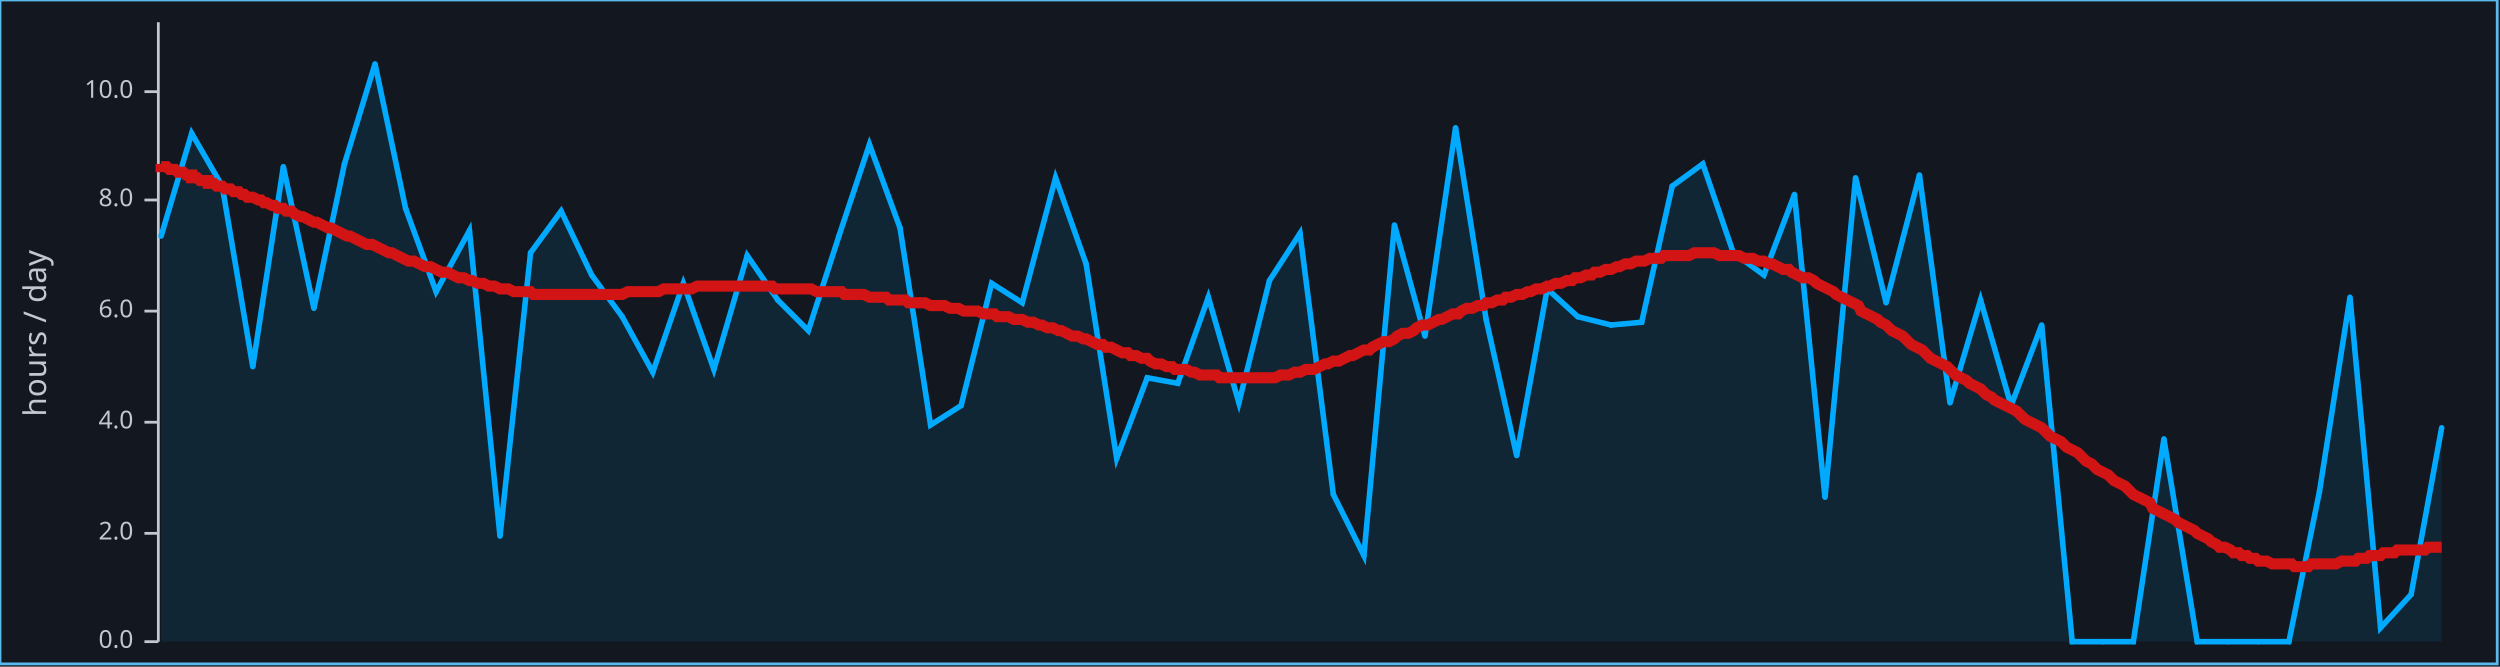
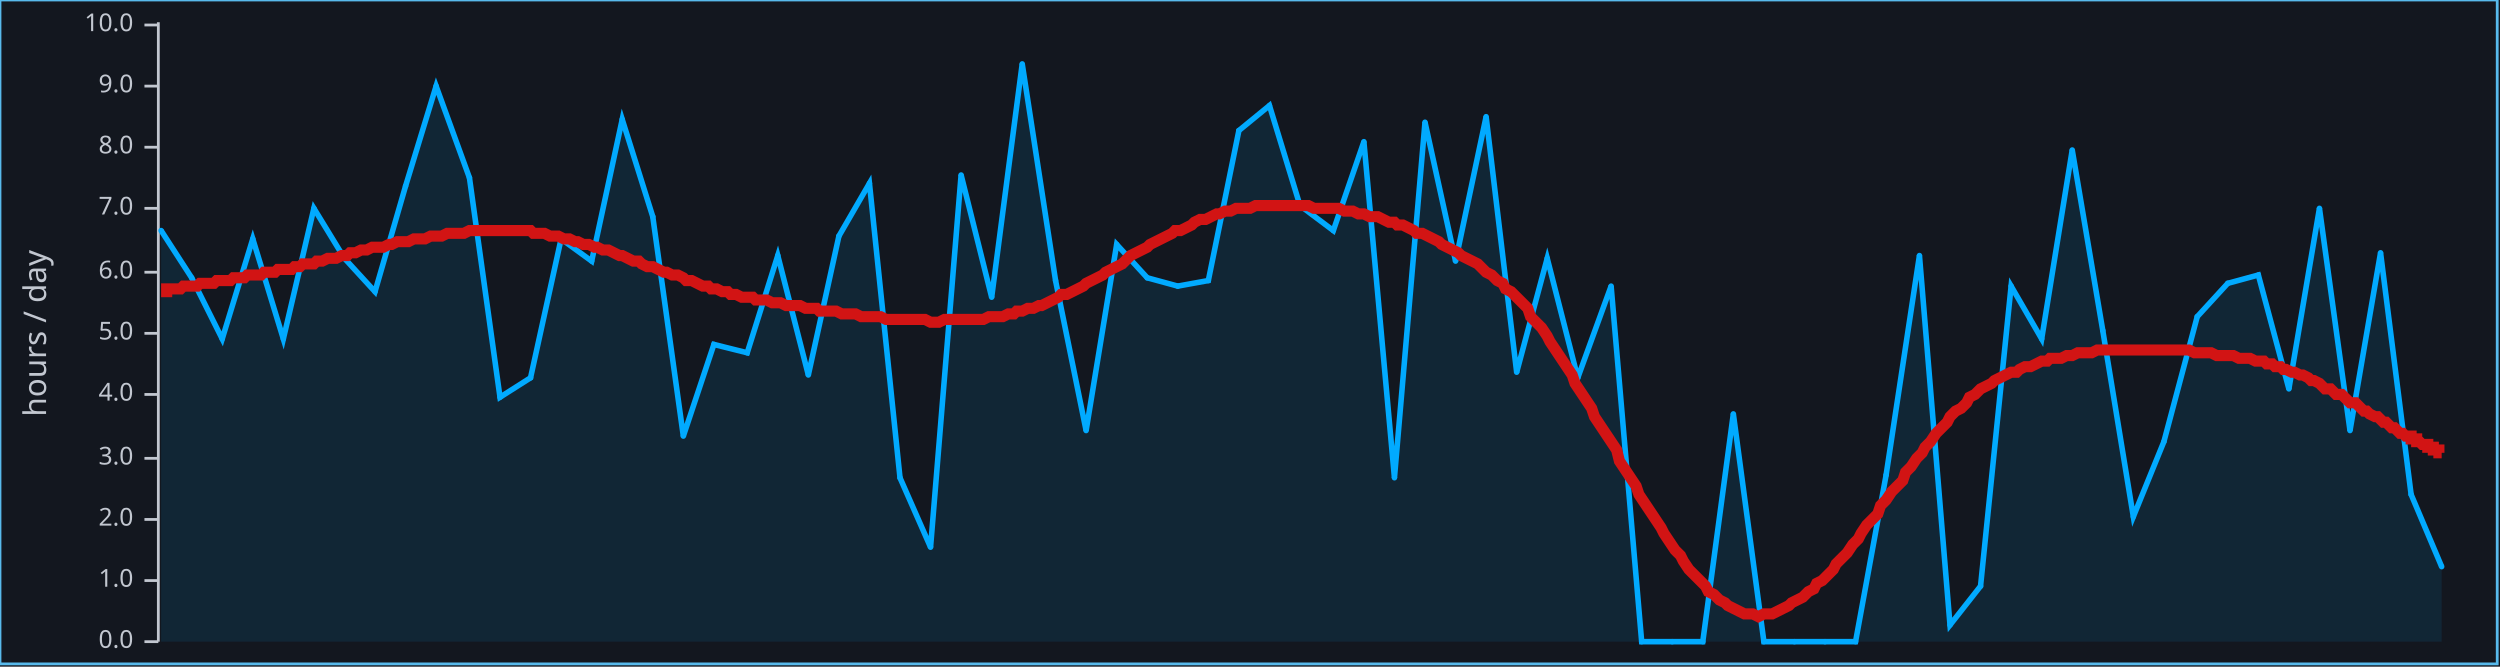
<svg xmlns="http://www.w3.org/2000/svg" width="900" height="240" viewBox="0 0 900 240">
  <rect x="0" y="0" width="900" height="240" opacity="1" fill="#13171F" stroke="none" />
  <rect x="0" y="0" width="899" height="239" opacity="1" fill="none" stroke="#58BAEC" />
  <text x="8" y="120" dy="0.76em" text-anchor="middle" font-family="sans-serif" font-size="11.29" opacity="1" fill="#C2C7D0" transform="rotate(270, 8, 120)">
hours / day
</text>
  <polyline fill="none" opacity="1" stroke="#C2C7D0" stroke-width="1" points="57,8 57,231 " />
  <text x="48" y="231" dy="0.5ex" text-anchor="end" font-family="sans-serif" font-size="8.871" opacity="1" fill="#C2C7D0">
0.0
</text>
  <polyline fill="none" opacity="1" stroke="#C2C7D0" stroke-width="1" points="52,231 57,231 " />
-   <text x="48" y="192" dy="0.5ex" text-anchor="end" font-family="sans-serif" font-size="8.871" opacity="1" fill="#C2C7D0">
+   <text x="48" y="209" dy="0.5ex" text-anchor="end" font-family="sans-serif" font-size="8.871" opacity="1" fill="#C2C7D0">
+ 1.0
+ </text>
+   <polyline fill="none" opacity="1" stroke="#C2C7D0" stroke-width="1" points="52,209 57,209 " />
+   <text x="48" y="187" dy="0.5ex" text-anchor="end" font-family="sans-serif" font-size="8.871" opacity="1" fill="#C2C7D0">
2.0
</text>
-   <polyline fill="none" opacity="1" stroke="#C2C7D0" stroke-width="1" points="52,192 57,192 " />
-   <text x="48" y="152" dy="0.5ex" text-anchor="end" font-family="sans-serif" font-size="8.871" opacity="1" fill="#C2C7D0">
+   <polyline fill="none" opacity="1" stroke="#C2C7D0" stroke-width="1" points="52,187 57,187 " />
+   <text x="48" y="165" dy="0.5ex" text-anchor="end" font-family="sans-serif" font-size="8.871" opacity="1" fill="#C2C7D0">
+ 3.0
+ </text>
+   <polyline fill="none" opacity="1" stroke="#C2C7D0" stroke-width="1" points="52,165 57,165 " />
+   <text x="48" y="142" dy="0.5ex" text-anchor="end" font-family="sans-serif" font-size="8.871" opacity="1" fill="#C2C7D0">
4.0
</text>
-   <polyline fill="none" opacity="1" stroke="#C2C7D0" stroke-width="1" points="52,152 57,152 " />
-   <text x="48" y="112" dy="0.5ex" text-anchor="end" font-family="sans-serif" font-size="8.871" opacity="1" fill="#C2C7D0">
+   <polyline fill="none" opacity="1" stroke="#C2C7D0" stroke-width="1" points="52,142 57,142 " />
+   <text x="48" y="120" dy="0.5ex" text-anchor="end" font-family="sans-serif" font-size="8.871" opacity="1" fill="#C2C7D0">
+ 5.0
+ </text>
+   <polyline fill="none" opacity="1" stroke="#C2C7D0" stroke-width="1" points="52,120 57,120 " />
+   <text x="48" y="98" dy="0.5ex" text-anchor="end" font-family="sans-serif" font-size="8.871" opacity="1" fill="#C2C7D0">
6.0
</text>
-   <polyline fill="none" opacity="1" stroke="#C2C7D0" stroke-width="1" points="52,112 57,112 " />
-   <text x="48" y="72" dy="0.5ex" text-anchor="end" font-family="sans-serif" font-size="8.871" opacity="1" fill="#C2C7D0">
+   <polyline fill="none" opacity="1" stroke="#C2C7D0" stroke-width="1" points="52,98 57,98 " />
+   <text x="48" y="75" dy="0.5ex" text-anchor="end" font-family="sans-serif" font-size="8.871" opacity="1" fill="#C2C7D0">
+ 7.0
+ </text>
+   <polyline fill="none" opacity="1" stroke="#C2C7D0" stroke-width="1" points="52,75 57,75 " />
+   <text x="48" y="53" dy="0.5ex" text-anchor="end" font-family="sans-serif" font-size="8.871" opacity="1" fill="#C2C7D0">
8.0
</text>
-   <polyline fill="none" opacity="1" stroke="#C2C7D0" stroke-width="1" points="52,72 57,72 " />
-   <text x="48" y="33" dy="0.5ex" text-anchor="end" font-family="sans-serif" font-size="8.871" opacity="1" fill="#C2C7D0">
+   <polyline fill="none" opacity="1" stroke="#C2C7D0" stroke-width="1" points="52,53 57,53 " />
+   <text x="48" y="31" dy="0.5ex" text-anchor="end" font-family="sans-serif" font-size="8.871" opacity="1" fill="#C2C7D0">
+ 9.0
+ </text>
+   <polyline fill="none" opacity="1" stroke="#C2C7D0" stroke-width="1" points="52,31 57,31 " />
+   <text x="48" y="9" dy="0.5ex" text-anchor="end" font-family="sans-serif" font-size="8.871" opacity="1" fill="#C2C7D0">
10.0
</text>
-   <polyline fill="none" opacity="1" stroke="#C2C7D0" stroke-width="1" points="52,33 57,33 " />
-   <polygon opacity="0.1" fill="#01AAFF" points="58,85 69,48 80,67 91,132 102,60 113,111 124,59 135,23 146,75 157,105 169,83 180,193 191,91 202,76 213,99 224,114 235,134 246,102 257,133 269,92 280,108 291,119 302,85 313,52 324,82 335,153 346,146 357,102 368,109 380,64 391,95 402,165 413,136 424,138 435,107 446,145 457,101 468,84 480,178 491,200 502,81 513,121 524,46 535,115 546,164 557,104 568,114 580,117 591,116 602,67 613,59 624,91 635,99 646,70 657,179 668,64 679,109 691,63 702,145 713,108 724,146 735,117 746,231 757,231 768,231 779,158 791,231 802,231 813,231 824,231 835,177 846,107 857,226 868,214 879,154 879,231 58,231 " />
-   <polyline fill="none" opacity="1" stroke="#01AAFF" stroke-width="2" points="58,85 69,48 80,67 91,132 102,60 113,111 124,59 135,23 146,75 157,105 169,83 180,193 191,91 202,76 213,99 224,114 235,134 246,102 257,133 269,92 280,108 291,119 302,85 313,52 324,82 335,153 346,146 357,102 368,109 380,64 391,95 402,165 413,136 424,138 435,107 446,145 457,101 468,84 480,178 491,200 502,81 513,121 524,46 535,115 546,164 557,104 568,114 580,117 591,116 602,67 613,59 624,91 635,99 646,70 657,179 668,64 679,109 691,63 702,145 713,108 724,146 735,117 746,231 757,231 768,231 779,158 791,231 802,231 813,231 824,231 835,177 846,107 857,226 868,214 879,154 " />
-   <circle cx="58" cy="85" r="1" opacity="1" fill="#01AAFF" stroke="none" stroke-width="1" />
-   <circle cx="69" cy="48" r="1" opacity="1" fill="#01AAFF" stroke="none" stroke-width="1" />
-   <circle cx="80" cy="67" r="1" opacity="1" fill="#01AAFF" stroke="none" stroke-width="1" />
-   <circle cx="91" cy="132" r="1" opacity="1" fill="#01AAFF" stroke="none" stroke-width="1" />
-   <circle cx="102" cy="60" r="1" opacity="1" fill="#01AAFF" stroke="none" stroke-width="1" />
-   <circle cx="113" cy="111" r="1" opacity="1" fill="#01AAFF" stroke="none" stroke-width="1" />
-   <circle cx="124" cy="59" r="1" opacity="1" fill="#01AAFF" stroke="none" stroke-width="1" />
-   <circle cx="135" cy="23" r="1" opacity="1" fill="#01AAFF" stroke="none" stroke-width="1" />
-   <circle cx="146" cy="75" r="1" opacity="1" fill="#01AAFF" stroke="none" stroke-width="1" />
-   <circle cx="157" cy="105" r="1" opacity="1" fill="#01AAFF" stroke="none" stroke-width="1" />
-   <circle cx="169" cy="83" r="1" opacity="1" fill="#01AAFF" stroke="none" stroke-width="1" />
-   <circle cx="180" cy="193" r="1" opacity="1" fill="#01AAFF" stroke="none" stroke-width="1" />
-   <circle cx="191" cy="91" r="1" opacity="1" fill="#01AAFF" stroke="none" stroke-width="1" />
-   <circle cx="202" cy="76" r="1" opacity="1" fill="#01AAFF" stroke="none" stroke-width="1" />
-   <circle cx="213" cy="99" r="1" opacity="1" fill="#01AAFF" stroke="none" stroke-width="1" />
-   <circle cx="224" cy="114" r="1" opacity="1" fill="#01AAFF" stroke="none" stroke-width="1" />
-   <circle cx="235" cy="134" r="1" opacity="1" fill="#01AAFF" stroke="none" stroke-width="1" />
-   <circle cx="246" cy="102" r="1" opacity="1" fill="#01AAFF" stroke="none" stroke-width="1" />
-   <circle cx="257" cy="133" r="1" opacity="1" fill="#01AAFF" stroke="none" stroke-width="1" />
-   <circle cx="269" cy="92" r="1" opacity="1" fill="#01AAFF" stroke="none" stroke-width="1" />
-   <circle cx="280" cy="108" r="1" opacity="1" fill="#01AAFF" stroke="none" stroke-width="1" />
-   <circle cx="291" cy="119" r="1" opacity="1" fill="#01AAFF" stroke="none" stroke-width="1" />
+   <polyline fill="none" opacity="1" stroke="#C2C7D0" stroke-width="1" points="52,9 57,9 " />
+   <polygon opacity="0.1" fill="#01AAFF" points="58,83 69,100 80,122 91,86 102,122 113,75 124,93 135,105 146,67 157,31 169,64 180,143 191,136 202,86 213,94 224,43 235,78 246,157 257,124 269,127 280,92 291,135 302,85 313,66 324,172 335,197 346,63 357,107 368,23 380,101 391,155 402,88 413,100 424,103 435,101 446,47 457,38 468,74 480,83 491,51 502,172 513,44 524,94 535,42 546,134 557,93 568,136 580,103 591,231 602,231 613,231 624,149 635,231 646,231 657,231 668,231 679,171 691,92 702,225 713,211 724,103 735,122 746,54 757,119 768,186 779,159 791,114 802,102 813,99 824,140 835,75 846,155 857,91 868,178 879,204 879,231 58,231 " />
+   <polyline fill="none" opacity="1" stroke="#01AAFF" stroke-width="2" points="58,83 69,100 80,122 91,86 102,122 113,75 124,93 135,105 146,67 157,31 169,64 180,143 191,136 202,86 213,94 224,43 235,78 246,157 257,124 269,127 280,92 291,135 302,85 313,66 324,172 335,197 346,63 357,107 368,23 380,101 391,155 402,88 413,100 424,103 435,101 446,47 457,38 468,74 480,83 491,51 502,172 513,44 524,94 535,42 546,134 557,93 568,136 580,103 591,231 602,231 613,231 624,149 635,231 646,231 657,231 668,231 679,171 691,92 702,225 713,211 724,103 735,122 746,54 757,119 768,186 779,159 791,114 802,102 813,99 824,140 835,75 846,155 857,91 868,178 879,204 " />
+   <circle cx="58" cy="83" r="1" opacity="1" fill="#01AAFF" stroke="none" stroke-width="1" />
+   <circle cx="69" cy="100" r="1" opacity="1" fill="#01AAFF" stroke="none" stroke-width="1" />
+   <circle cx="80" cy="122" r="1" opacity="1" fill="#01AAFF" stroke="none" stroke-width="1" />
+   <circle cx="91" cy="86" r="1" opacity="1" fill="#01AAFF" stroke="none" stroke-width="1" />
+   <circle cx="102" cy="122" r="1" opacity="1" fill="#01AAFF" stroke="none" stroke-width="1" />
+   <circle cx="113" cy="75" r="1" opacity="1" fill="#01AAFF" stroke="none" stroke-width="1" />
+   <circle cx="124" cy="93" r="1" opacity="1" fill="#01AAFF" stroke="none" stroke-width="1" />
+   <circle cx="135" cy="105" r="1" opacity="1" fill="#01AAFF" stroke="none" stroke-width="1" />
+   <circle cx="146" cy="67" r="1" opacity="1" fill="#01AAFF" stroke="none" stroke-width="1" />
+   <circle cx="157" cy="31" r="1" opacity="1" fill="#01AAFF" stroke="none" stroke-width="1" />
+   <circle cx="169" cy="64" r="1" opacity="1" fill="#01AAFF" stroke="none" stroke-width="1" />
+   <circle cx="180" cy="143" r="1" opacity="1" fill="#01AAFF" stroke="none" stroke-width="1" />
+   <circle cx="191" cy="136" r="1" opacity="1" fill="#01AAFF" stroke="none" stroke-width="1" />
+   <circle cx="202" cy="86" r="1" opacity="1" fill="#01AAFF" stroke="none" stroke-width="1" />
+   <circle cx="213" cy="94" r="1" opacity="1" fill="#01AAFF" stroke="none" stroke-width="1" />
+   <circle cx="224" cy="43" r="1" opacity="1" fill="#01AAFF" stroke="none" stroke-width="1" />
+   <circle cx="235" cy="78" r="1" opacity="1" fill="#01AAFF" stroke="none" stroke-width="1" />
+   <circle cx="246" cy="157" r="1" opacity="1" fill="#01AAFF" stroke="none" stroke-width="1" />
+   <circle cx="257" cy="124" r="1" opacity="1" fill="#01AAFF" stroke="none" stroke-width="1" />
+   <circle cx="269" cy="127" r="1" opacity="1" fill="#01AAFF" stroke="none" stroke-width="1" />
+   <circle cx="280" cy="92" r="1" opacity="1" fill="#01AAFF" stroke="none" stroke-width="1" />
+   <circle cx="291" cy="135" r="1" opacity="1" fill="#01AAFF" stroke="none" stroke-width="1" />
  <circle cx="302" cy="85" r="1" opacity="1" fill="#01AAFF" stroke="none" stroke-width="1" />
-   <circle cx="313" cy="52" r="1" opacity="1" fill="#01AAFF" stroke="none" stroke-width="1" />
-   <circle cx="324" cy="82" r="1" opacity="1" fill="#01AAFF" stroke="none" stroke-width="1" />
-   <circle cx="335" cy="153" r="1" opacity="1" fill="#01AAFF" stroke="none" stroke-width="1" />
-   <circle cx="346" cy="146" r="1" opacity="1" fill="#01AAFF" stroke="none" stroke-width="1" />
-   <circle cx="357" cy="102" r="1" opacity="1" fill="#01AAFF" stroke="none" stroke-width="1" />
-   <circle cx="368" cy="109" r="1" opacity="1" fill="#01AAFF" stroke="none" stroke-width="1" />
-   <circle cx="380" cy="64" r="1" opacity="1" fill="#01AAFF" stroke="none" stroke-width="1" />
-   <circle cx="391" cy="95" r="1" opacity="1" fill="#01AAFF" stroke="none" stroke-width="1" />
-   <circle cx="402" cy="165" r="1" opacity="1" fill="#01AAFF" stroke="none" stroke-width="1" />
-   <circle cx="413" cy="136" r="1" opacity="1" fill="#01AAFF" stroke="none" stroke-width="1" />
-   <circle cx="424" cy="138" r="1" opacity="1" fill="#01AAFF" stroke="none" stroke-width="1" />
-   <circle cx="435" cy="107" r="1" opacity="1" fill="#01AAFF" stroke="none" stroke-width="1" />
-   <circle cx="446" cy="145" r="1" opacity="1" fill="#01AAFF" stroke="none" stroke-width="1" />
-   <circle cx="457" cy="101" r="1" opacity="1" fill="#01AAFF" stroke="none" stroke-width="1" />
-   <circle cx="468" cy="84" r="1" opacity="1" fill="#01AAFF" stroke="none" stroke-width="1" />
-   <circle cx="480" cy="178" r="1" opacity="1" fill="#01AAFF" stroke="none" stroke-width="1" />
-   <circle cx="491" cy="200" r="1" opacity="1" fill="#01AAFF" stroke="none" stroke-width="1" />
-   <circle cx="502" cy="81" r="1" opacity="1" fill="#01AAFF" stroke="none" stroke-width="1" />
-   <circle cx="513" cy="121" r="1" opacity="1" fill="#01AAFF" stroke="none" stroke-width="1" />
-   <circle cx="524" cy="46" r="1" opacity="1" fill="#01AAFF" stroke="none" stroke-width="1" />
-   <circle cx="535" cy="115" r="1" opacity="1" fill="#01AAFF" stroke="none" stroke-width="1" />
-   <circle cx="546" cy="164" r="1" opacity="1" fill="#01AAFF" stroke="none" stroke-width="1" />
-   <circle cx="557" cy="104" r="1" opacity="1" fill="#01AAFF" stroke="none" stroke-width="1" />
-   <circle cx="568" cy="114" r="1" opacity="1" fill="#01AAFF" stroke="none" stroke-width="1" />
-   <circle cx="580" cy="117" r="1" opacity="1" fill="#01AAFF" stroke="none" stroke-width="1" />
-   <circle cx="591" cy="116" r="1" opacity="1" fill="#01AAFF" stroke="none" stroke-width="1" />
-   <circle cx="602" cy="67" r="1" opacity="1" fill="#01AAFF" stroke="none" stroke-width="1" />
-   <circle cx="613" cy="59" r="1" opacity="1" fill="#01AAFF" stroke="none" stroke-width="1" />
-   <circle cx="624" cy="91" r="1" opacity="1" fill="#01AAFF" stroke="none" stroke-width="1" />
-   <circle cx="635" cy="99" r="1" opacity="1" fill="#01AAFF" stroke="none" stroke-width="1" />
-   <circle cx="646" cy="70" r="1" opacity="1" fill="#01AAFF" stroke="none" stroke-width="1" />
-   <circle cx="657" cy="179" r="1" opacity="1" fill="#01AAFF" stroke="none" stroke-width="1" />
-   <circle cx="668" cy="64" r="1" opacity="1" fill="#01AAFF" stroke="none" stroke-width="1" />
-   <circle cx="679" cy="109" r="1" opacity="1" fill="#01AAFF" stroke="none" stroke-width="1" />
-   <circle cx="691" cy="63" r="1" opacity="1" fill="#01AAFF" stroke="none" stroke-width="1" />
-   <circle cx="702" cy="145" r="1" opacity="1" fill="#01AAFF" stroke="none" stroke-width="1" />
-   <circle cx="713" cy="108" r="1" opacity="1" fill="#01AAFF" stroke="none" stroke-width="1" />
-   <circle cx="724" cy="146" r="1" opacity="1" fill="#01AAFF" stroke="none" stroke-width="1" />
-   <circle cx="735" cy="117" r="1" opacity="1" fill="#01AAFF" stroke="none" stroke-width="1" />
-   <circle cx="746" cy="231" r="1" opacity="1" fill="#01AAFF" stroke="none" stroke-width="1" />
-   <circle cx="757" cy="231" r="1" opacity="1" fill="#01AAFF" stroke="none" stroke-width="1" />
-   <circle cx="768" cy="231" r="1" opacity="1" fill="#01AAFF" stroke="none" stroke-width="1" />
-   <circle cx="779" cy="158" r="1" opacity="1" fill="#01AAFF" stroke="none" stroke-width="1" />
-   <circle cx="791" cy="231" r="1" opacity="1" fill="#01AAFF" stroke="none" stroke-width="1" />
-   <circle cx="802" cy="231" r="1" opacity="1" fill="#01AAFF" stroke="none" stroke-width="1" />
-   <circle cx="813" cy="231" r="1" opacity="1" fill="#01AAFF" stroke="none" stroke-width="1" />
-   <circle cx="824" cy="231" r="1" opacity="1" fill="#01AAFF" stroke="none" stroke-width="1" />
-   <circle cx="835" cy="177" r="1" opacity="1" fill="#01AAFF" stroke="none" stroke-width="1" />
-   <circle cx="846" cy="107" r="1" opacity="1" fill="#01AAFF" stroke="none" stroke-width="1" />
-   <circle cx="857" cy="226" r="1" opacity="1" fill="#01AAFF" stroke="none" stroke-width="1" />
-   <circle cx="868" cy="214" r="1" opacity="1" fill="#01AAFF" stroke="none" stroke-width="1" />
-   <circle cx="879" cy="154" r="1" opacity="1" fill="#01AAFF" stroke="none" stroke-width="1" />
-   <polyline fill="none" opacity="1" stroke="#D21414" stroke-width="4" points="58,59 58,60 58,60 59,60 59,60 60,60 60,60 61,61 61,61 61,61 62,61 63,61 63,61 64,62 64,62 65,62 65,62 66,62 67,63 67,63 68,63 69,63 69,64 70,64 71,64 71,64 72,65 73,65 74,65 75,65 75,66 76,66 77,66 78,67 79,67 80,67 81,68 82,68 83,68 84,69 85,69 86,69 87,70 88,70 89,71 90,71 91,71 93,72 94,72 95,73 96,73 98,74 99,74 100,75 102,75 103,76 105,76 106,77 108,78 109,78 111,79 113,80 114,80 116,81 118,82 119,82 121,83 123,84 125,85 126,85 128,86 130,87 132,88 134,88 136,89 138,90 140,91 141,91 143,92 145,93 147,94 149,94 151,95 153,96 155,96 157,97 159,98 161,98 163,99 165,100 167,100 169,101 170,101 172,102 174,102 176,103 178,103 180,104 182,104 183,104 185,105 187,105 189,105 191,105 192,106 194,106 196,106 198,106 199,106 201,106 203,106 205,106 207,106 208,106 210,106 212,106 214,106 215,106 217,106 219,106 221,106 223,106 224,106 226,105 228,105 230,105 231,105 233,105 235,105 237,105 239,104 240,104 242,104 244,104 246,104 247,104 249,104 251,103 253,103 255,103 256,103 258,103 260,103 262,103 263,103 265,103 267,103 269,103 271,103 272,103 274,103 276,103 278,103 279,104 281,104 283,104 285,104 287,104 288,104 290,104 292,104 294,105 295,105 297,105 299,105 301,105 303,105 304,106 306,106 308,106 310,106 311,106 313,107 315,107 317,107 319,107 320,108 322,108 324,108 326,108 327,109 329,109 331,109 333,109 335,110 336,110 338,110 340,110 342,111 343,111 345,111 347,112 349,112 350,112 352,112 354,113 356,113 358,113 359,114 361,114 363,114 365,115 366,115 368,115 370,116 372,116 374,117 375,117 377,118 379,118 381,119 382,119 384,120 386,121 388,121 390,122 391,122 393,123 395,124 397,124 398,125 400,125 402,126 404,127 406,127 407,128 409,128 411,129 413,129 414,130 416,131 418,131 420,132 422,132 423,133 425,133 427,133 429,134 430,134 432,135 434,135 436,135 438,135 439,136 441,136 443,136 445,136 446,136 448,136 450,136 452,136 454,136 455,136 457,136 459,136 461,135 462,135 464,135 466,134 468,134 470,133 471,133 473,133 475,132 477,131 478,131 480,130 482,130 484,129 486,128 487,128 489,127 491,126 493,126 494,125 496,124 498,123 500,123 502,122 503,121 505,120 507,120 509,119 510,118 512,117 514,117 516,116 518,115 519,115 521,114 523,113 525,113 526,112 528,111 530,111 532,110 534,110 535,109 537,109 539,108 541,108 542,107 544,107 546,106 548,106 550,105 551,105 553,104 555,104 557,103 558,103 560,102 562,102 564,101 566,101 567,100 569,100 571,99 573,99 574,98 576,98 578,97 580,97 582,96 583,96 585,95 587,95 589,94 590,94 592,94 594,93 596,93 598,93 599,92 601,92 603,92 605,92 606,92 608,92 610,91 612,91 614,91 615,91 617,91 619,92 621,92 622,92 624,92 626,92 628,93 629,93 631,93 633,94 635,94 637,95 638,95 640,96 642,97 644,97 645,98 647,99 649,100 651,100 653,101 654,102 656,103 658,104 660,105 661,106 663,107 665,108 667,109 669,110 670,112 672,113 674,114 676,115 677,116 679,117 681,119 683,120 685,121 686,122 688,124 690,125 692,126 693,127 695,129 697,130 699,131 701,132 702,133 704,135 706,136 708,137 709,138 711,139 713,140 715,142 717,143 718,144 720,145 722,146 724,147 726,148 727,149 729,151 731,152 733,153 735,154 737,156 738,157 740,158 742,159 744,161 746,162 748,163 750,165 751,166 753,167 755,169 757,170 759,171 761,173 763,174 765,175 766,176 768,178 770,179 772,180 774,181 775,183 777,184 779,185 781,186 783,187 784,188 786,189 788,190 790,191 791,192 793,193 795,194 796,195 798,196 799,197 801,197 803,198 804,199 806,199 807,200 809,200 810,201 812,201 813,202 815,202 816,202 818,203 819,203 821,203 822,203 823,203 825,203 826,204 828,204 829,204 831,204 832,203 833,203 835,203 836,203 837,203 839,203 840,203 841,203 843,202 844,202 845,202 846,202 848,202 849,201 850,201 851,201 852,201 853,200 855,200 856,200 857,200 858,199 859,199 860,199 861,199 862,199 863,198 863,198 864,198 865,198 866,198 867,198 868,198 868,198 869,198 870,198 870,198 871,198 871,198 872,198 873,198 873,198 873,198 874,197 874,197 875,197 875,197 875,197 876,197 876,197 876,197 876,197 877,197 877,197 877,197 877,197 877,197 878,197 878,197 878,197 878,197 878,197 878,197 878,197 878,197 878,197 878,197 878,197 878,197 879,197 879,197 879,197 879,197 879,197 879,197 879,197 879,197 879,197 879,197 879,197 879,197 879,197 879,197 879,197 " />
+   <circle cx="313" cy="66" r="1" opacity="1" fill="#01AAFF" stroke="none" stroke-width="1" />
+   <circle cx="324" cy="172" r="1" opacity="1" fill="#01AAFF" stroke="none" stroke-width="1" />
+   <circle cx="335" cy="197" r="1" opacity="1" fill="#01AAFF" stroke="none" stroke-width="1" />
+   <circle cx="346" cy="63" r="1" opacity="1" fill="#01AAFF" stroke="none" stroke-width="1" />
+   <circle cx="357" cy="107" r="1" opacity="1" fill="#01AAFF" stroke="none" stroke-width="1" />
+   <circle cx="368" cy="23" r="1" opacity="1" fill="#01AAFF" stroke="none" stroke-width="1" />
+   <circle cx="380" cy="101" r="1" opacity="1" fill="#01AAFF" stroke="none" stroke-width="1" />
+   <circle cx="391" cy="155" r="1" opacity="1" fill="#01AAFF" stroke="none" stroke-width="1" />
+   <circle cx="402" cy="88" r="1" opacity="1" fill="#01AAFF" stroke="none" stroke-width="1" />
+   <circle cx="413" cy="100" r="1" opacity="1" fill="#01AAFF" stroke="none" stroke-width="1" />
+   <circle cx="424" cy="103" r="1" opacity="1" fill="#01AAFF" stroke="none" stroke-width="1" />
+   <circle cx="435" cy="101" r="1" opacity="1" fill="#01AAFF" stroke="none" stroke-width="1" />
+   <circle cx="446" cy="47" r="1" opacity="1" fill="#01AAFF" stroke="none" stroke-width="1" />
+   <circle cx="457" cy="38" r="1" opacity="1" fill="#01AAFF" stroke="none" stroke-width="1" />
+   <circle cx="468" cy="74" r="1" opacity="1" fill="#01AAFF" stroke="none" stroke-width="1" />
+   <circle cx="480" cy="83" r="1" opacity="1" fill="#01AAFF" stroke="none" stroke-width="1" />
+   <circle cx="491" cy="51" r="1" opacity="1" fill="#01AAFF" stroke="none" stroke-width="1" />
+   <circle cx="502" cy="172" r="1" opacity="1" fill="#01AAFF" stroke="none" stroke-width="1" />
+   <circle cx="513" cy="44" r="1" opacity="1" fill="#01AAFF" stroke="none" stroke-width="1" />
+   <circle cx="524" cy="94" r="1" opacity="1" fill="#01AAFF" stroke="none" stroke-width="1" />
+   <circle cx="535" cy="42" r="1" opacity="1" fill="#01AAFF" stroke="none" stroke-width="1" />
+   <circle cx="546" cy="134" r="1" opacity="1" fill="#01AAFF" stroke="none" stroke-width="1" />
+   <circle cx="557" cy="93" r="1" opacity="1" fill="#01AAFF" stroke="none" stroke-width="1" />
+   <circle cx="568" cy="136" r="1" opacity="1" fill="#01AAFF" stroke="none" stroke-width="1" />
+   <circle cx="580" cy="103" r="1" opacity="1" fill="#01AAFF" stroke="none" stroke-width="1" />
+   <circle cx="591" cy="231" r="1" opacity="1" fill="#01AAFF" stroke="none" stroke-width="1" />
+   <circle cx="602" cy="231" r="1" opacity="1" fill="#01AAFF" stroke="none" stroke-width="1" />
+   <circle cx="613" cy="231" r="1" opacity="1" fill="#01AAFF" stroke="none" stroke-width="1" />
+   <circle cx="624" cy="149" r="1" opacity="1" fill="#01AAFF" stroke="none" stroke-width="1" />
+   <circle cx="635" cy="231" r="1" opacity="1" fill="#01AAFF" stroke="none" stroke-width="1" />
+   <circle cx="646" cy="231" r="1" opacity="1" fill="#01AAFF" stroke="none" stroke-width="1" />
+   <circle cx="657" cy="231" r="1" opacity="1" fill="#01AAFF" stroke="none" stroke-width="1" />
+   <circle cx="668" cy="231" r="1" opacity="1" fill="#01AAFF" stroke="none" stroke-width="1" />
+   <circle cx="679" cy="171" r="1" opacity="1" fill="#01AAFF" stroke="none" stroke-width="1" />
+   <circle cx="691" cy="92" r="1" opacity="1" fill="#01AAFF" stroke="none" stroke-width="1" />
+   <circle cx="702" cy="225" r="1" opacity="1" fill="#01AAFF" stroke="none" stroke-width="1" />
+   <circle cx="713" cy="211" r="1" opacity="1" fill="#01AAFF" stroke="none" stroke-width="1" />
+   <circle cx="724" cy="103" r="1" opacity="1" fill="#01AAFF" stroke="none" stroke-width="1" />
+   <circle cx="735" cy="122" r="1" opacity="1" fill="#01AAFF" stroke="none" stroke-width="1" />
+   <circle cx="746" cy="54" r="1" opacity="1" fill="#01AAFF" stroke="none" stroke-width="1" />
+   <circle cx="757" cy="119" r="1" opacity="1" fill="#01AAFF" stroke="none" stroke-width="1" />
+   <circle cx="768" cy="186" r="1" opacity="1" fill="#01AAFF" stroke="none" stroke-width="1" />
+   <circle cx="779" cy="159" r="1" opacity="1" fill="#01AAFF" stroke="none" stroke-width="1" />
+   <circle cx="791" cy="114" r="1" opacity="1" fill="#01AAFF" stroke="none" stroke-width="1" />
+   <circle cx="802" cy="102" r="1" opacity="1" fill="#01AAFF" stroke="none" stroke-width="1" />
+   <circle cx="813" cy="99" r="1" opacity="1" fill="#01AAFF" stroke="none" stroke-width="1" />
+   <circle cx="824" cy="140" r="1" opacity="1" fill="#01AAFF" stroke="none" stroke-width="1" />
+   <circle cx="835" cy="75" r="1" opacity="1" fill="#01AAFF" stroke="none" stroke-width="1" />
+   <circle cx="846" cy="155" r="1" opacity="1" fill="#01AAFF" stroke="none" stroke-width="1" />
+   <circle cx="857" cy="91" r="1" opacity="1" fill="#01AAFF" stroke="none" stroke-width="1" />
+   <circle cx="868" cy="178" r="1" opacity="1" fill="#01AAFF" stroke="none" stroke-width="1" />
+   <circle cx="879" cy="204" r="1" opacity="1" fill="#01AAFF" stroke="none" stroke-width="1" />
+   <polyline fill="none" opacity="1" stroke="#D21414" stroke-width="4" points="58,105 58,105 58,105 59,105 59,105 60,105 60,104 61,104 61,104 61,104 62,104 63,104 63,104 64,104 64,104 65,104 65,104 66,103 67,103 67,103 68,103 69,103 69,103 70,103 71,103 71,103 72,102 73,102 74,102 75,102 75,102 76,102 77,102 78,101 79,101 80,101 81,101 82,101 83,101 84,100 85,100 86,100 87,100 88,100 89,99 90,99 91,99 93,99 94,99 95,98 96,98 98,98 99,98 100,97 102,97 103,97 105,97 106,96 108,96 109,95 111,95 113,95 114,94 116,94 118,93 119,93 121,93 123,92 125,92 126,91 128,91 130,90 132,90 134,89 136,89 138,89 140,88 141,88 143,87 145,87 147,87 149,86 151,86 153,86 155,85 157,85 159,85 161,84 163,84 165,84 167,84 169,83 170,83 172,83 174,83 176,83 178,83 180,83 182,83 183,83 185,83 187,83 189,83 191,83 192,84 194,84 196,84 198,85 199,85 201,85 203,86 205,86 207,87 208,87 210,88 212,88 214,89 215,89 217,90 219,90 221,91 223,92 224,92 226,93 228,94 230,94 231,95 233,96 235,96 237,97 239,98 240,98 242,99 244,99 246,100 247,101 249,101 251,102 253,103 255,103 256,104 258,104 260,105 262,105 263,106 265,106 267,107 269,107 271,107 272,108 274,108 276,108 278,109 279,109 281,109 283,110 285,110 287,110 288,110 290,111 292,111 294,111 295,112 297,112 299,112 301,112 303,113 304,113 306,113 308,113 310,114 311,114 313,114 315,114 317,114 319,115 320,115 322,115 324,115 326,115 327,115 329,115 331,115 333,115 335,116 336,116 338,116 340,115 342,115 343,115 345,115 347,115 349,115 350,115 352,115 354,115 356,114 358,114 359,114 361,114 363,113 365,113 366,112 368,112 370,111 372,111 374,110 375,110 377,109 379,108 381,107 382,106 384,106 386,105 388,104 390,103 391,102 393,101 395,100 397,99 398,98 400,97 402,96 404,95 406,93 407,92 409,91 411,90 413,89 414,88 416,87 418,86 420,85 422,84 423,83 425,83 427,82 429,81 430,80 432,79 434,79 436,78 438,77 439,77 441,76 443,76 445,75 446,75 448,75 450,75 452,74 454,74 455,74 457,74 459,74 461,74 462,74 464,74 466,74 468,74 470,74 471,74 473,75 475,75 477,75 478,75 480,75 482,75 484,76 486,76 487,76 489,77 491,77 493,78 494,78 496,78 498,79 500,80 502,80 503,81 505,81 507,82 509,83 510,84 512,84 514,85 516,86 518,87 519,88 521,89 523,90 525,91 526,92 528,93 530,94 532,95 534,97 535,98 537,99 539,101 541,102 542,104 544,105 546,107 548,109 550,111 551,114 553,116 555,118 557,121 558,123 560,126 562,129 564,132 566,135 567,138 569,141 571,144 573,147 574,150 576,153 578,156 580,159 582,162 583,166 585,169 587,172 589,175 590,178 592,181 594,184 596,187 598,190 599,192 601,195 603,198 605,200 606,202 608,205 610,207 612,209 614,211 615,213 617,214 619,216 621,217 622,218 624,219 626,220 628,221 629,221 631,221 633,222 635,221 637,221 638,221 640,220 642,219 644,218 645,217 647,216 649,215 651,213 653,212 654,210 656,209 658,207 660,205 661,203 663,201 665,199 667,196 669,194 670,192 672,189 674,187 676,185 677,182 679,180 681,177 683,175 685,173 686,170 688,168 690,165 692,163 693,161 695,159 697,156 699,154 701,152 702,150 704,148 706,147 708,145 709,143 711,142 713,140 715,139 717,138 718,137 720,136 722,135 724,134 726,134 727,133 729,132 731,132 733,131 735,130 737,130 738,129 740,129 742,129 744,128 746,128 748,127 750,127 751,127 753,127 755,126 757,126 759,126 761,126 763,126 765,126 766,126 768,126 770,126 772,126 774,126 775,126 777,126 779,126 781,126 783,126 784,126 786,126 788,126 790,127 791,127 793,127 795,127 796,127 798,128 799,128 801,128 803,128 804,128 806,129 807,129 809,129 810,129 812,130 813,130 815,130 816,131 818,131 819,132 821,132 822,133 823,133 825,134 826,134 828,135 829,135 831,136 832,137 833,137 835,138 836,139 837,140 839,140 840,141 841,142 843,142 844,143 845,144 846,145 848,145 849,146 850,147 851,148 852,148 853,149 855,150 856,150 857,151 858,152 859,152 860,153 861,154 862,154 863,155 863,155 864,156 865,156 866,157 867,157 868,157 868,158 869,158 870,158 870,159 871,159 871,159 872,160 873,160 873,160 873,160 874,160 874,161 875,161 875,161 875,161 876,161 876,161 876,162 876,162 877,162 877,162 877,162 877,162 877,162 878,162 878,162 878,162 878,162 878,162 878,162 878,163 878,163 878,163 878,163 878,163 878,163 879,163 879,163 879,163 879,163 879,163 879,163 879,163 879,163 879,163 879,163 879,163 879,163 879,163 879,163 879,163 " />
</svg>
